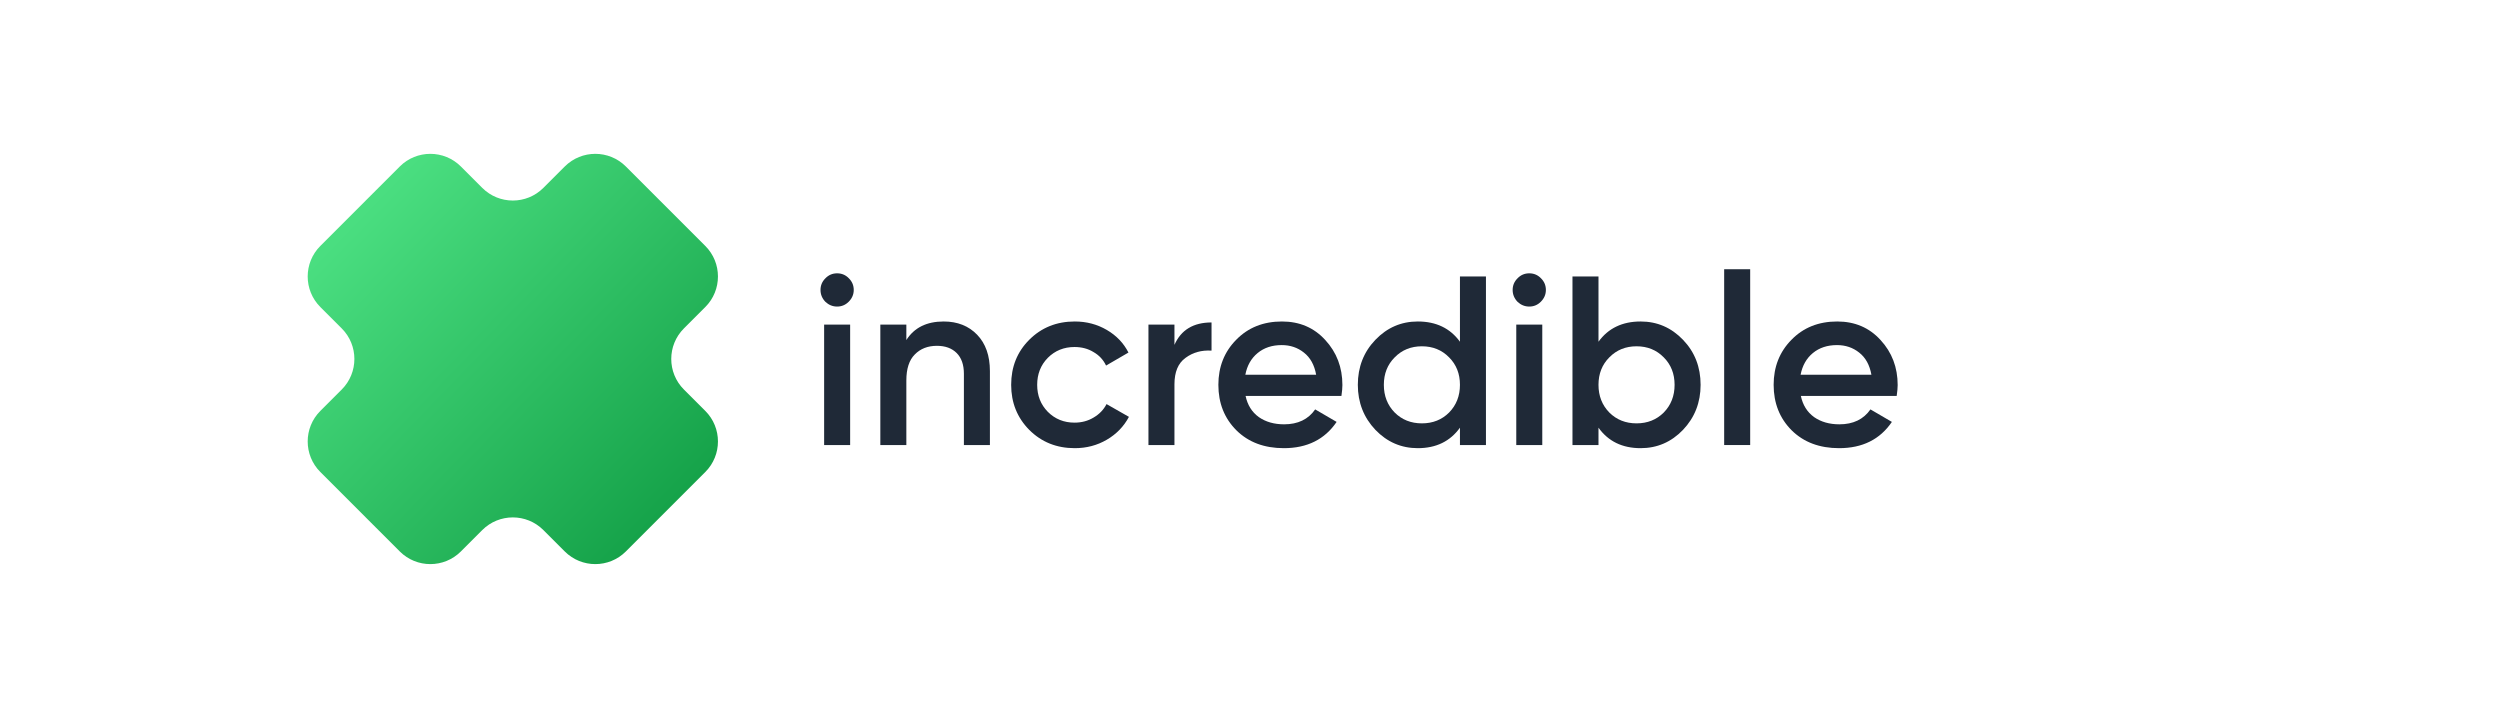
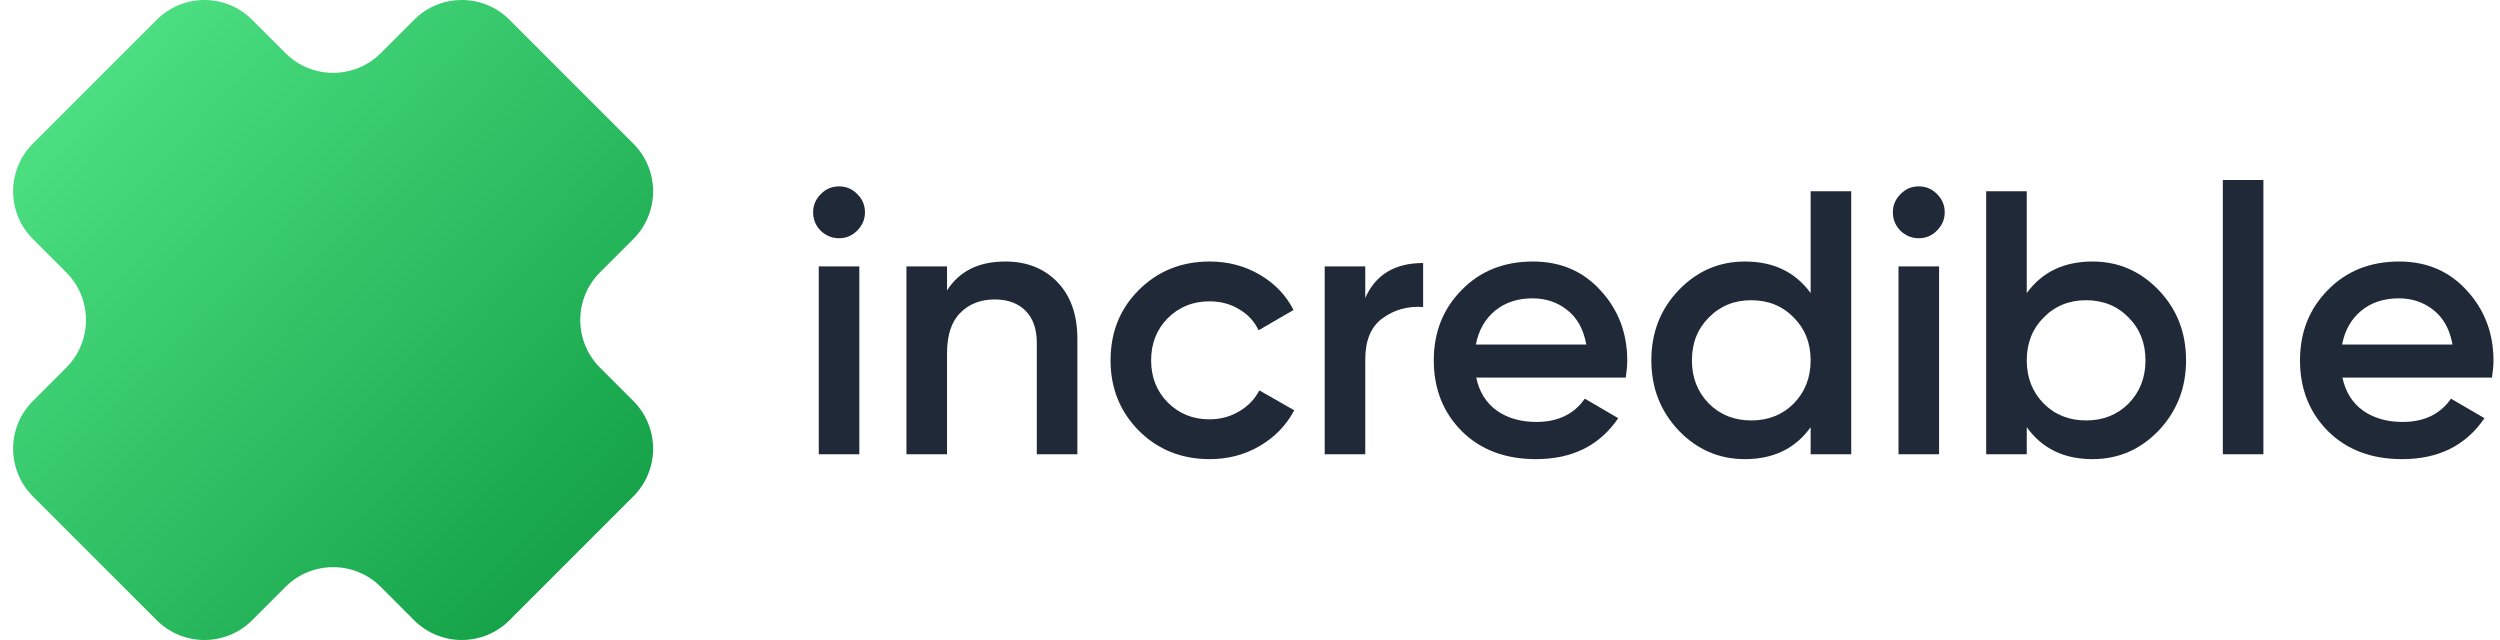
- <svg xmlns="http://www.w3.org/2000/svg" width="195" height="56" viewBox="0 0 195 56" fill="none">
-   <path d="M35.949 12.987C34.633 11.671 32.499 11.671 31.183 12.987L24.987 19.183C23.671 20.499 23.671 22.633 24.987 23.949L26.655 25.617C27.971 26.933 27.971 29.067 26.655 30.383L24.987 32.051C23.671 33.367 23.671 35.501 24.987 36.817L31.183 43.013C32.499 44.329 34.633 44.329 35.949 43.013L37.617 41.345C38.933 40.029 41.067 40.029 42.383 41.345L44.051 43.013C45.367 44.329 47.501 44.329 48.817 43.013L55.013 36.817C56.329 35.501 56.329 33.367 55.013 32.051L53.345 30.383C52.029 29.067 52.029 26.933 53.345 25.617L55.013 23.949C56.329 22.633 56.329 20.499 55.013 19.183L48.817 12.987C47.501 11.671 45.367 11.671 44.051 12.987L42.383 14.655C41.067 15.971 38.933 15.971 37.617 14.655L35.949 12.987Z" fill="url(#paint0_linear)" />
-   <path d="M66.198 23.536C65.947 23.786 65.647 23.912 65.296 23.912C64.945 23.912 64.639 23.786 64.376 23.536C64.125 23.273 64 22.966 64 22.616C64 22.265 64.125 21.964 64.376 21.714C64.626 21.451 64.933 21.319 65.296 21.319C65.659 21.319 65.966 21.451 66.217 21.714C66.467 21.964 66.592 22.265 66.592 22.616C66.592 22.966 66.461 23.273 66.198 23.536ZM64.282 34.713V25.32H66.311V34.713H64.282Z" fill="#1F2937" />
-   <path d="M73.606 25.076C74.683 25.076 75.554 25.421 76.217 26.109C76.881 26.798 77.213 27.744 77.213 28.946V34.713H75.184V29.152C75.184 28.451 74.996 27.913 74.621 27.537C74.245 27.161 73.732 26.974 73.08 26.974C72.367 26.974 71.79 27.199 71.352 27.65C70.914 28.088 70.695 28.764 70.695 29.678V34.713H68.666V25.32H70.695V26.523C71.308 25.558 72.279 25.076 73.606 25.076Z" fill="#1F2937" />
-   <path d="M83.831 34.957C82.415 34.957 81.232 34.481 80.28 33.529C79.341 32.578 78.871 31.407 78.871 30.017C78.871 28.614 79.341 27.443 80.28 26.504C81.232 25.552 82.415 25.076 83.831 25.076C84.745 25.076 85.578 25.295 86.329 25.734C87.08 26.172 87.644 26.761 88.019 27.499L86.273 28.514C86.06 28.063 85.734 27.712 85.296 27.462C84.87 27.199 84.375 27.067 83.812 27.067C82.985 27.067 82.29 27.349 81.727 27.913C81.176 28.476 80.9 29.177 80.9 30.017C80.9 30.856 81.176 31.557 81.727 32.12C82.29 32.684 82.985 32.966 83.812 32.966C84.363 32.966 84.858 32.834 85.296 32.571C85.747 32.308 86.085 31.958 86.31 31.519L88.057 32.515C87.656 33.266 87.08 33.861 86.329 34.299C85.578 34.738 84.745 34.957 83.831 34.957Z" fill="#1F2937" />
-   <path d="M91.607 26.898C92.121 25.734 93.085 25.151 94.5 25.151V27.349C93.724 27.299 93.047 27.487 92.471 27.913C91.895 28.326 91.607 29.015 91.607 29.979V34.713H89.579V25.32H91.607V26.898Z" fill="#1F2937" />
-   <path d="M97.155 30.881C97.306 31.595 97.65 32.145 98.189 32.534C98.727 32.909 99.385 33.097 100.161 33.097C101.238 33.097 102.046 32.709 102.584 31.933L104.256 32.909C103.329 34.274 101.958 34.957 100.142 34.957C98.614 34.957 97.381 34.494 96.442 33.567C95.502 32.628 95.033 31.444 95.033 30.017C95.033 28.614 95.496 27.443 96.423 26.504C97.35 25.552 98.539 25.076 99.992 25.076C101.369 25.076 102.496 25.558 103.373 26.523C104.262 27.487 104.707 28.658 104.707 30.035C104.707 30.248 104.682 30.53 104.632 30.881H97.155ZM97.137 29.228H102.659C102.522 28.464 102.202 27.888 101.701 27.499C101.213 27.111 100.637 26.917 99.973 26.917C99.222 26.917 98.596 27.124 98.095 27.537C97.594 27.95 97.274 28.514 97.137 29.228Z" fill="#1F2937" />
-   <path d="M113.876 21.564H115.904V34.713H113.876V33.36C113.112 34.425 112.016 34.957 110.588 34.957C109.298 34.957 108.196 34.481 107.282 33.529C106.368 32.565 105.911 31.394 105.911 30.017C105.911 28.627 106.368 27.456 107.282 26.504C108.196 25.552 109.298 25.076 110.588 25.076C112.016 25.076 113.112 25.602 113.876 26.654V21.564ZM108.785 32.177C109.348 32.74 110.056 33.022 110.908 33.022C111.759 33.022 112.467 32.74 113.03 32.177C113.594 31.601 113.876 30.881 113.876 30.017C113.876 29.152 113.594 28.439 113.03 27.875C112.467 27.299 111.759 27.011 110.908 27.011C110.056 27.011 109.348 27.299 108.785 27.875C108.221 28.439 107.94 29.152 107.94 30.017C107.94 30.881 108.221 31.601 108.785 32.177Z" fill="#1F2937" />
-   <path d="M120.185 23.536C119.935 23.786 119.634 23.912 119.283 23.912C118.933 23.912 118.626 23.786 118.363 23.536C118.112 23.273 117.987 22.966 117.987 22.616C117.987 22.265 118.112 21.964 118.363 21.714C118.613 21.451 118.92 21.319 119.283 21.319C119.646 21.319 119.953 21.451 120.204 21.714C120.454 21.964 120.579 22.265 120.579 22.616C120.579 22.966 120.448 23.273 120.185 23.536ZM118.269 34.713V25.32H120.298V34.713H118.269Z" fill="#1F2937" />
-   <path d="M127.969 25.076C129.259 25.076 130.361 25.552 131.275 26.504C132.19 27.456 132.647 28.627 132.647 30.017C132.647 31.394 132.19 32.565 131.275 33.529C130.361 34.481 129.259 34.957 127.969 34.957C126.542 34.957 125.446 34.425 124.682 33.36V34.713H122.653V21.564H124.682V26.654C125.446 25.602 126.542 25.076 127.969 25.076ZM125.527 32.177C126.091 32.74 126.798 33.022 127.65 33.022C128.501 33.022 129.209 32.74 129.773 32.177C130.336 31.601 130.618 30.881 130.618 30.017C130.618 29.152 130.336 28.439 129.773 27.875C129.209 27.299 128.501 27.011 127.65 27.011C126.798 27.011 126.091 27.299 125.527 27.875C124.964 28.439 124.682 29.152 124.682 30.017C124.682 30.881 124.964 31.601 125.527 32.177Z" fill="#1F2937" />
-   <path d="M134.485 34.713V21H136.514V34.713H134.485Z" fill="#1F2937" />
-   <path d="M140.466 30.881C140.617 31.595 140.961 32.145 141.499 32.534C142.038 32.909 142.695 33.097 143.472 33.097C144.549 33.097 145.356 32.709 145.895 31.933L147.567 32.909C146.64 34.274 145.269 34.957 143.453 34.957C141.925 34.957 140.692 34.494 139.752 33.567C138.813 32.628 138.344 31.444 138.344 30.017C138.344 28.614 138.807 27.443 139.734 26.504C140.66 25.552 141.85 25.076 143.303 25.076C144.68 25.076 145.807 25.558 146.684 26.523C147.573 27.487 148.018 28.658 148.018 30.035C148.018 30.248 147.993 30.53 147.942 30.881H140.466ZM140.447 29.228H145.97C145.832 28.464 145.513 27.888 145.012 27.499C144.524 27.111 143.948 26.917 143.284 26.917C142.533 26.917 141.906 27.124 141.405 27.537C140.905 27.95 140.585 28.514 140.447 29.228Z" fill="#1F2937" />
+ <svg xmlns="http://www.w3.org/2000/svg" width="125" height="32" viewBox="0 0 125 32" fill="none">
+   <path d="M12.605 0.987C11.289 -0.329 9.155 -0.329 7.839 0.987L1.643 7.183C0.327 8.499 0.327 10.633 1.643 11.949L3.311 13.617C4.628 14.933 4.628 17.067 3.311 18.383L1.643 20.051C0.327 21.367 0.327 23.501 1.643 24.817L7.839 31.013C9.155 32.329 11.289 32.329 12.605 31.013L14.273 29.345C15.589 28.029 17.723 28.029 19.039 29.345L20.707 31.013C22.023 32.329 24.157 32.329 25.473 31.013L31.669 24.817C32.985 23.501 32.985 21.367 31.669 20.051L30.001 18.383C28.685 17.067 28.685 14.933 30.001 13.617L31.669 11.949C32.985 10.633 32.985 8.499 31.669 7.183L25.473 0.987C24.157 -0.329 22.023 -0.329 20.707 0.987L19.039 2.655C17.723 3.971 15.589 3.971 14.273 2.655L12.605 0.987Z" fill="url(#paint0_linear)" />
+   <path d="M42.854 11.536C42.604 11.786 42.303 11.912 41.952 11.912C41.602 11.912 41.295 11.786 41.032 11.536C40.782 11.273 40.656 10.966 40.656 10.616C40.656 10.265 40.782 9.964 41.032 9.714C41.282 9.451 41.589 9.319 41.952 9.319C42.316 9.319 42.622 9.451 42.873 9.714C43.123 9.964 43.248 10.265 43.248 10.616C43.248 10.966 43.117 11.273 42.854 11.536ZM40.938 22.713V13.32H42.967V22.713H40.938Z" fill="#1F2937" />
+   <path d="M50.263 13.076C51.34 13.076 52.21 13.421 52.874 14.109C53.537 14.798 53.869 15.744 53.869 16.946V22.713H51.84V17.152C51.84 16.451 51.653 15.913 51.277 15.537C50.901 15.161 50.388 14.973 49.737 14.973C49.023 14.973 48.447 15.199 48.008 15.65C47.57 16.088 47.351 16.764 47.351 17.678V22.713H45.322V13.32H47.351V14.523C47.965 13.558 48.935 13.076 50.263 13.076Z" fill="#1F2937" />
+   <path d="M60.487 22.957C59.072 22.957 57.888 22.481 56.937 21.529C55.997 20.578 55.528 19.407 55.528 18.017C55.528 16.614 55.997 15.443 56.937 14.504C57.888 13.552 59.072 13.076 60.487 13.076C61.401 13.076 62.234 13.295 62.985 13.734C63.737 14.172 64.3 14.761 64.676 15.499L62.929 16.514C62.716 16.063 62.39 15.712 61.952 15.462C61.526 15.199 61.032 15.067 60.468 15.067C59.642 15.067 58.947 15.349 58.383 15.913C57.832 16.476 57.556 17.177 57.556 18.017C57.556 18.856 57.832 19.557 58.383 20.12C58.947 20.684 59.642 20.966 60.468 20.966C61.019 20.966 61.514 20.834 61.952 20.571C62.403 20.308 62.741 19.958 62.966 19.519L64.713 20.515C64.313 21.266 63.737 21.861 62.985 22.299C62.234 22.738 61.401 22.957 60.487 22.957Z" fill="#1F2937" />
+   <path d="M68.263 14.898C68.777 13.734 69.741 13.151 71.156 13.151V15.349C70.38 15.299 69.704 15.487 69.128 15.913C68.552 16.326 68.263 17.015 68.263 17.979V22.713H66.235V13.32H68.263V14.898Z" fill="#1F2937" />
+   <path d="M73.812 18.881C73.962 19.595 74.306 20.145 74.845 20.534C75.383 20.909 76.041 21.097 76.817 21.097C77.894 21.097 78.702 20.709 79.24 19.933L80.912 20.909C79.986 22.274 78.614 22.957 76.798 22.957C75.271 22.957 74.037 22.494 73.098 21.567C72.159 20.628 71.689 19.444 71.689 18.017C71.689 16.614 72.152 15.443 73.079 14.504C74.006 13.552 75.195 13.076 76.648 13.076C78.026 13.076 79.153 13.558 80.029 14.523C80.918 15.487 81.363 16.658 81.363 18.035C81.363 18.248 81.338 18.53 81.288 18.881H73.812ZM73.793 17.228H79.316C79.178 16.464 78.859 15.888 78.358 15.499C77.869 15.111 77.293 14.917 76.629 14.917C75.878 14.917 75.252 15.124 74.751 15.537C74.25 15.95 73.931 16.514 73.793 17.228Z" fill="#1F2937" />
+   <path d="M90.532 9.564H92.561V22.713H90.532V21.36C89.768 22.425 88.672 22.957 87.245 22.957C85.955 22.957 84.853 22.481 83.938 21.529C83.024 20.565 82.567 19.394 82.567 18.017C82.567 16.627 83.024 15.456 83.938 14.504C84.853 13.552 85.955 13.076 87.245 13.076C88.672 13.076 89.768 13.602 90.532 14.654V9.564ZM85.441 20.177C86.005 20.74 86.712 21.022 87.564 21.022C88.415 21.022 89.123 20.74 89.686 20.177C90.25 19.601 90.532 18.881 90.532 18.017C90.532 17.152 90.25 16.439 89.686 15.875C89.123 15.299 88.415 15.011 87.564 15.011C86.712 15.011 86.005 15.299 85.441 15.875C84.878 16.439 84.596 17.152 84.596 18.017C84.596 18.881 84.878 19.601 85.441 20.177Z" fill="#1F2937" />
+   <path d="M96.841 11.536C96.591 11.786 96.29 11.912 95.94 11.912C95.589 11.912 95.282 11.786 95.019 11.536C94.769 11.273 94.643 10.966 94.643 10.616C94.643 10.265 94.769 9.964 95.019 9.714C95.27 9.451 95.576 9.319 95.94 9.319C96.303 9.319 96.609 9.451 96.86 9.714C97.111 9.964 97.236 10.265 97.236 10.616C97.236 10.966 97.104 11.273 96.841 11.536ZM94.925 22.713V13.32H96.954V22.713H94.925Z" fill="#1F2937" />
+   <path d="M104.626 13.076C105.915 13.076 107.017 13.552 107.932 14.504C108.846 15.456 109.303 16.627 109.303 18.017C109.303 19.394 108.846 20.565 107.932 21.529C107.017 22.481 105.915 22.957 104.626 22.957C103.198 22.957 102.102 22.425 101.338 21.36V22.713H99.309V9.564H101.338V14.654C102.102 13.602 103.198 13.076 104.626 13.076ZM102.184 20.177C102.747 20.74 103.455 21.022 104.306 21.022C105.158 21.022 105.865 20.74 106.429 20.177C106.992 19.601 107.274 18.881 107.274 18.017C107.274 17.152 106.992 16.439 106.429 15.875C105.865 15.299 105.158 15.011 104.306 15.011C103.455 15.011 102.747 15.299 102.184 15.875C101.62 16.439 101.338 17.152 101.338 18.017C101.338 18.881 101.62 19.601 102.184 20.177Z" fill="#1F2937" />
+   <path d="M111.142 22.713V9H113.17V22.713H111.142Z" fill="#1F2937" />
+   <path d="M117.122 18.881C117.273 19.595 117.617 20.145 118.156 20.534C118.694 20.909 119.352 21.097 120.128 21.097C121.205 21.097 122.013 20.709 122.551 19.933L124.223 20.909C123.296 22.274 121.925 22.957 120.109 22.957C118.581 22.957 117.348 22.494 116.409 21.567C115.469 20.628 115 19.444 115 18.017C115 16.614 115.463 15.443 116.39 14.504C117.317 13.552 118.506 13.076 119.959 13.076C121.336 13.076 122.464 13.558 123.34 14.523C124.229 15.487 124.674 16.658 124.674 18.035C124.674 18.248 124.649 18.53 124.599 18.881H117.122ZM117.104 17.228H122.626C122.489 16.464 122.169 15.888 121.668 15.499C121.18 15.111 120.604 14.917 119.94 14.917C119.189 14.917 118.563 15.124 118.062 15.537C117.561 15.95 117.241 16.514 117.104 17.228Z" fill="#1F2937" />
  <defs>
-     <linearGradient id="paint0_linear" x1="28.177" y1="16.627" x2="51.952" y2="39.63" gradientUnits="userSpaceOnUse">
+     <linearGradient id="paint0_linear" x1="4.833" y1="4.627" x2="28.608" y2="27.631" gradientUnits="userSpaceOnUse">
      <stop stop-color="#4ADE80" />
      <stop offset="1" stop-color="#16A34A" />
    </linearGradient>
  </defs>
</svg>
